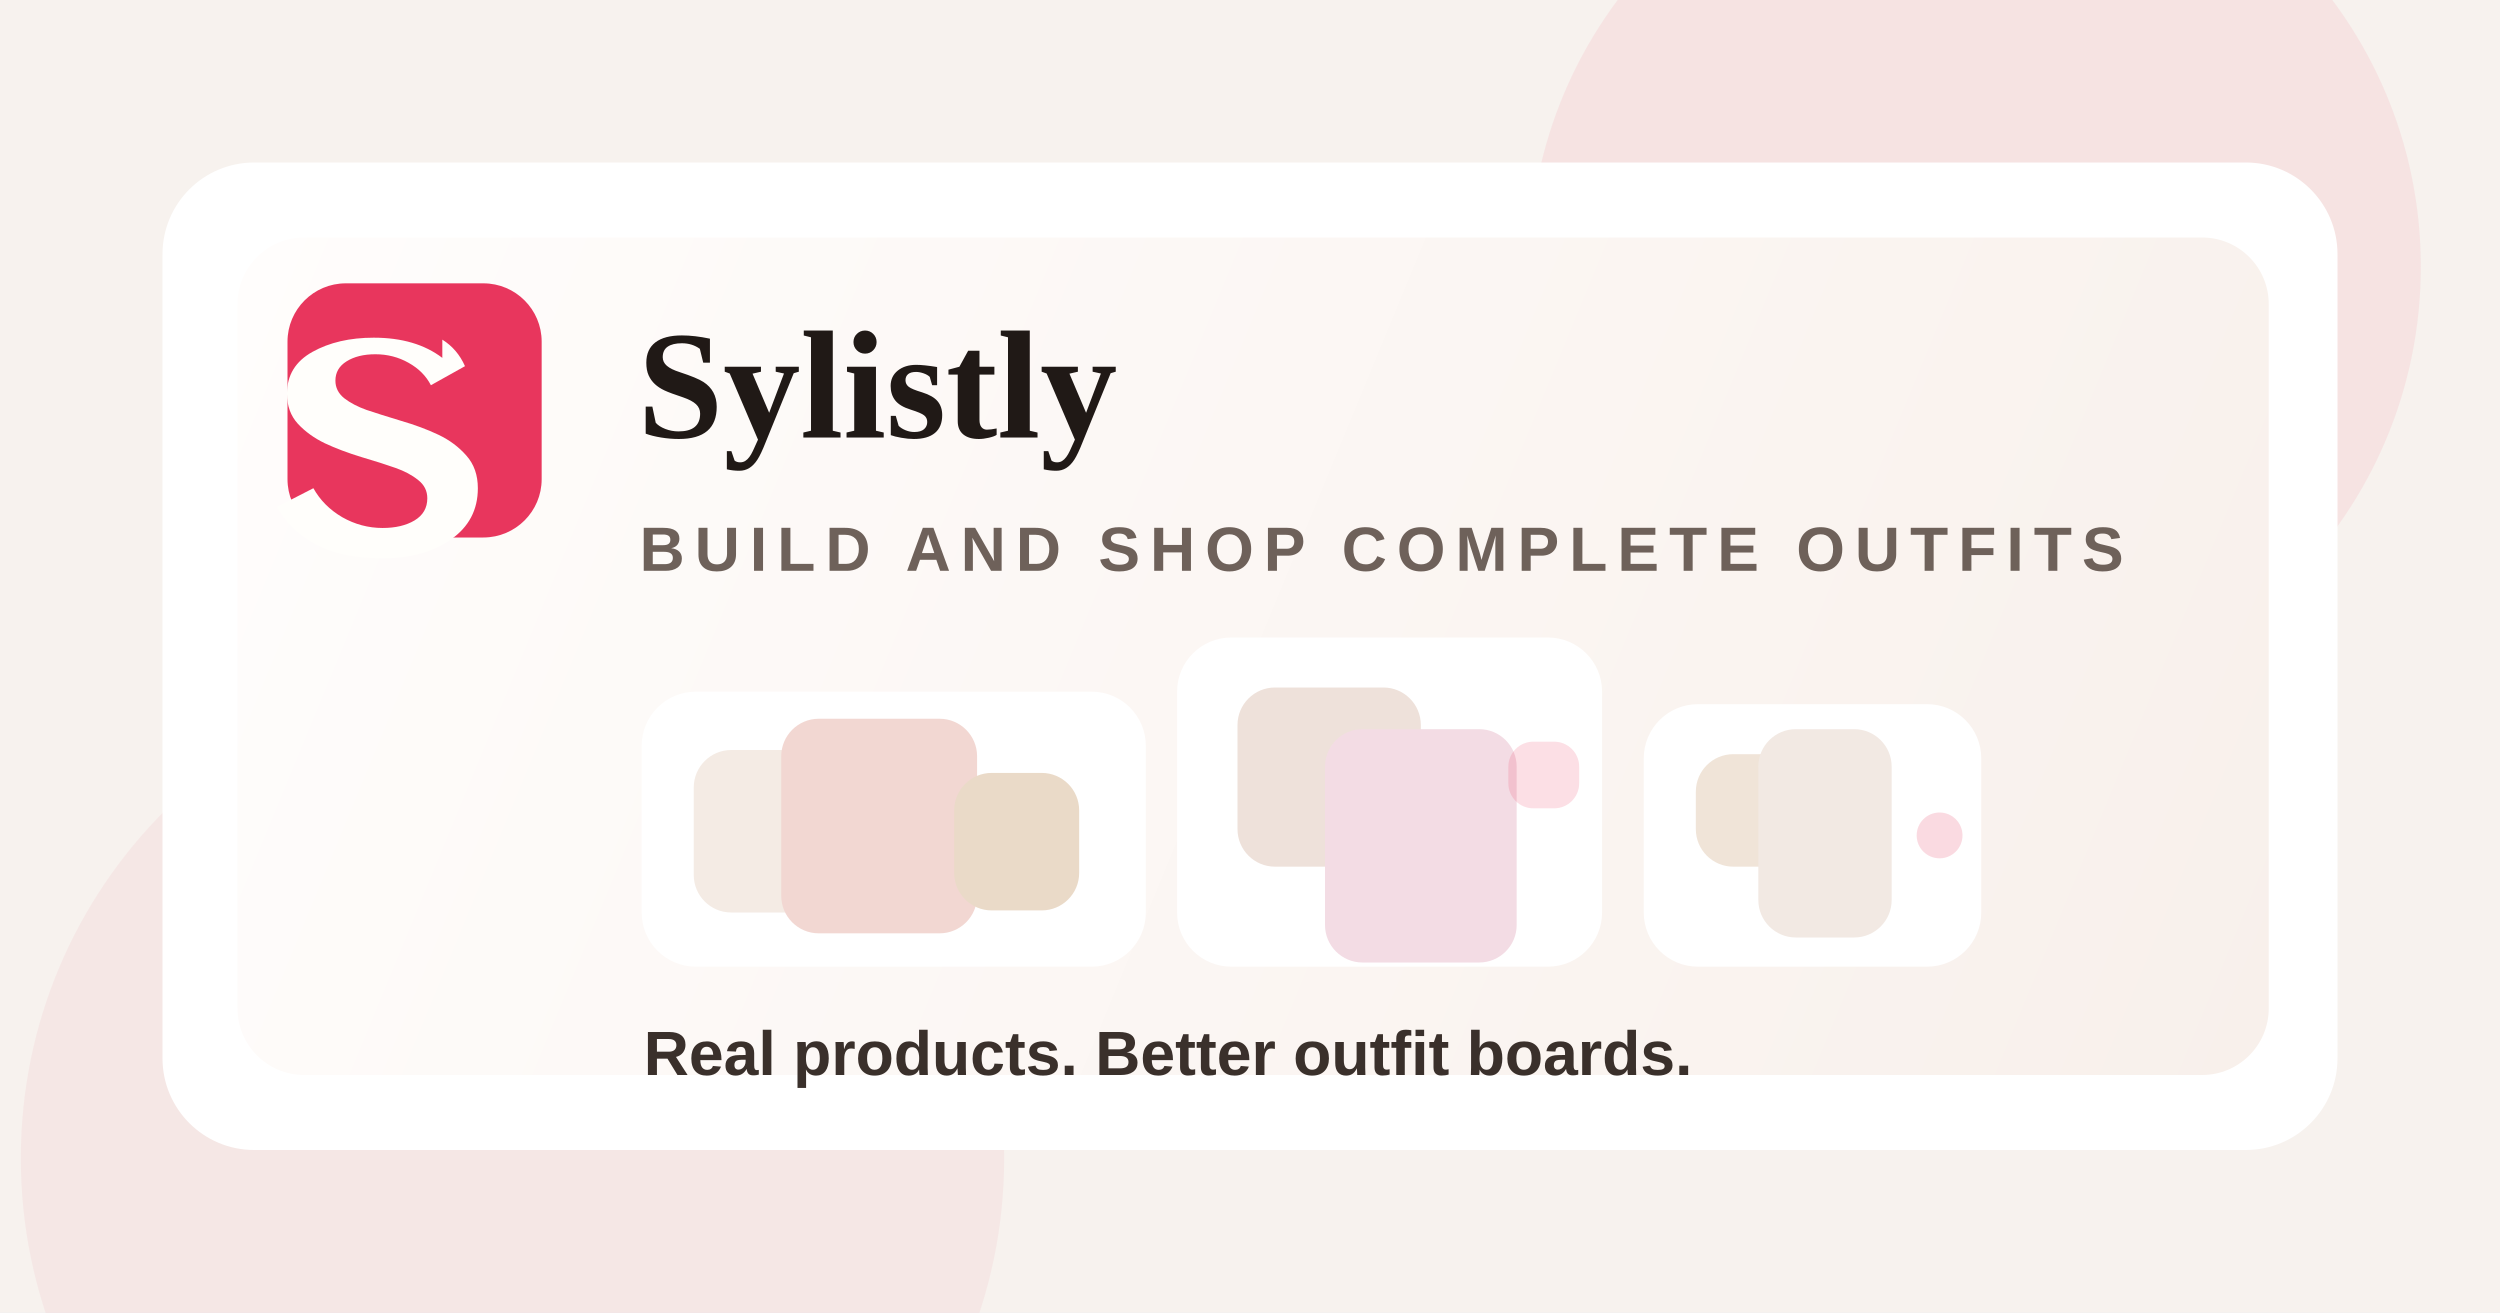
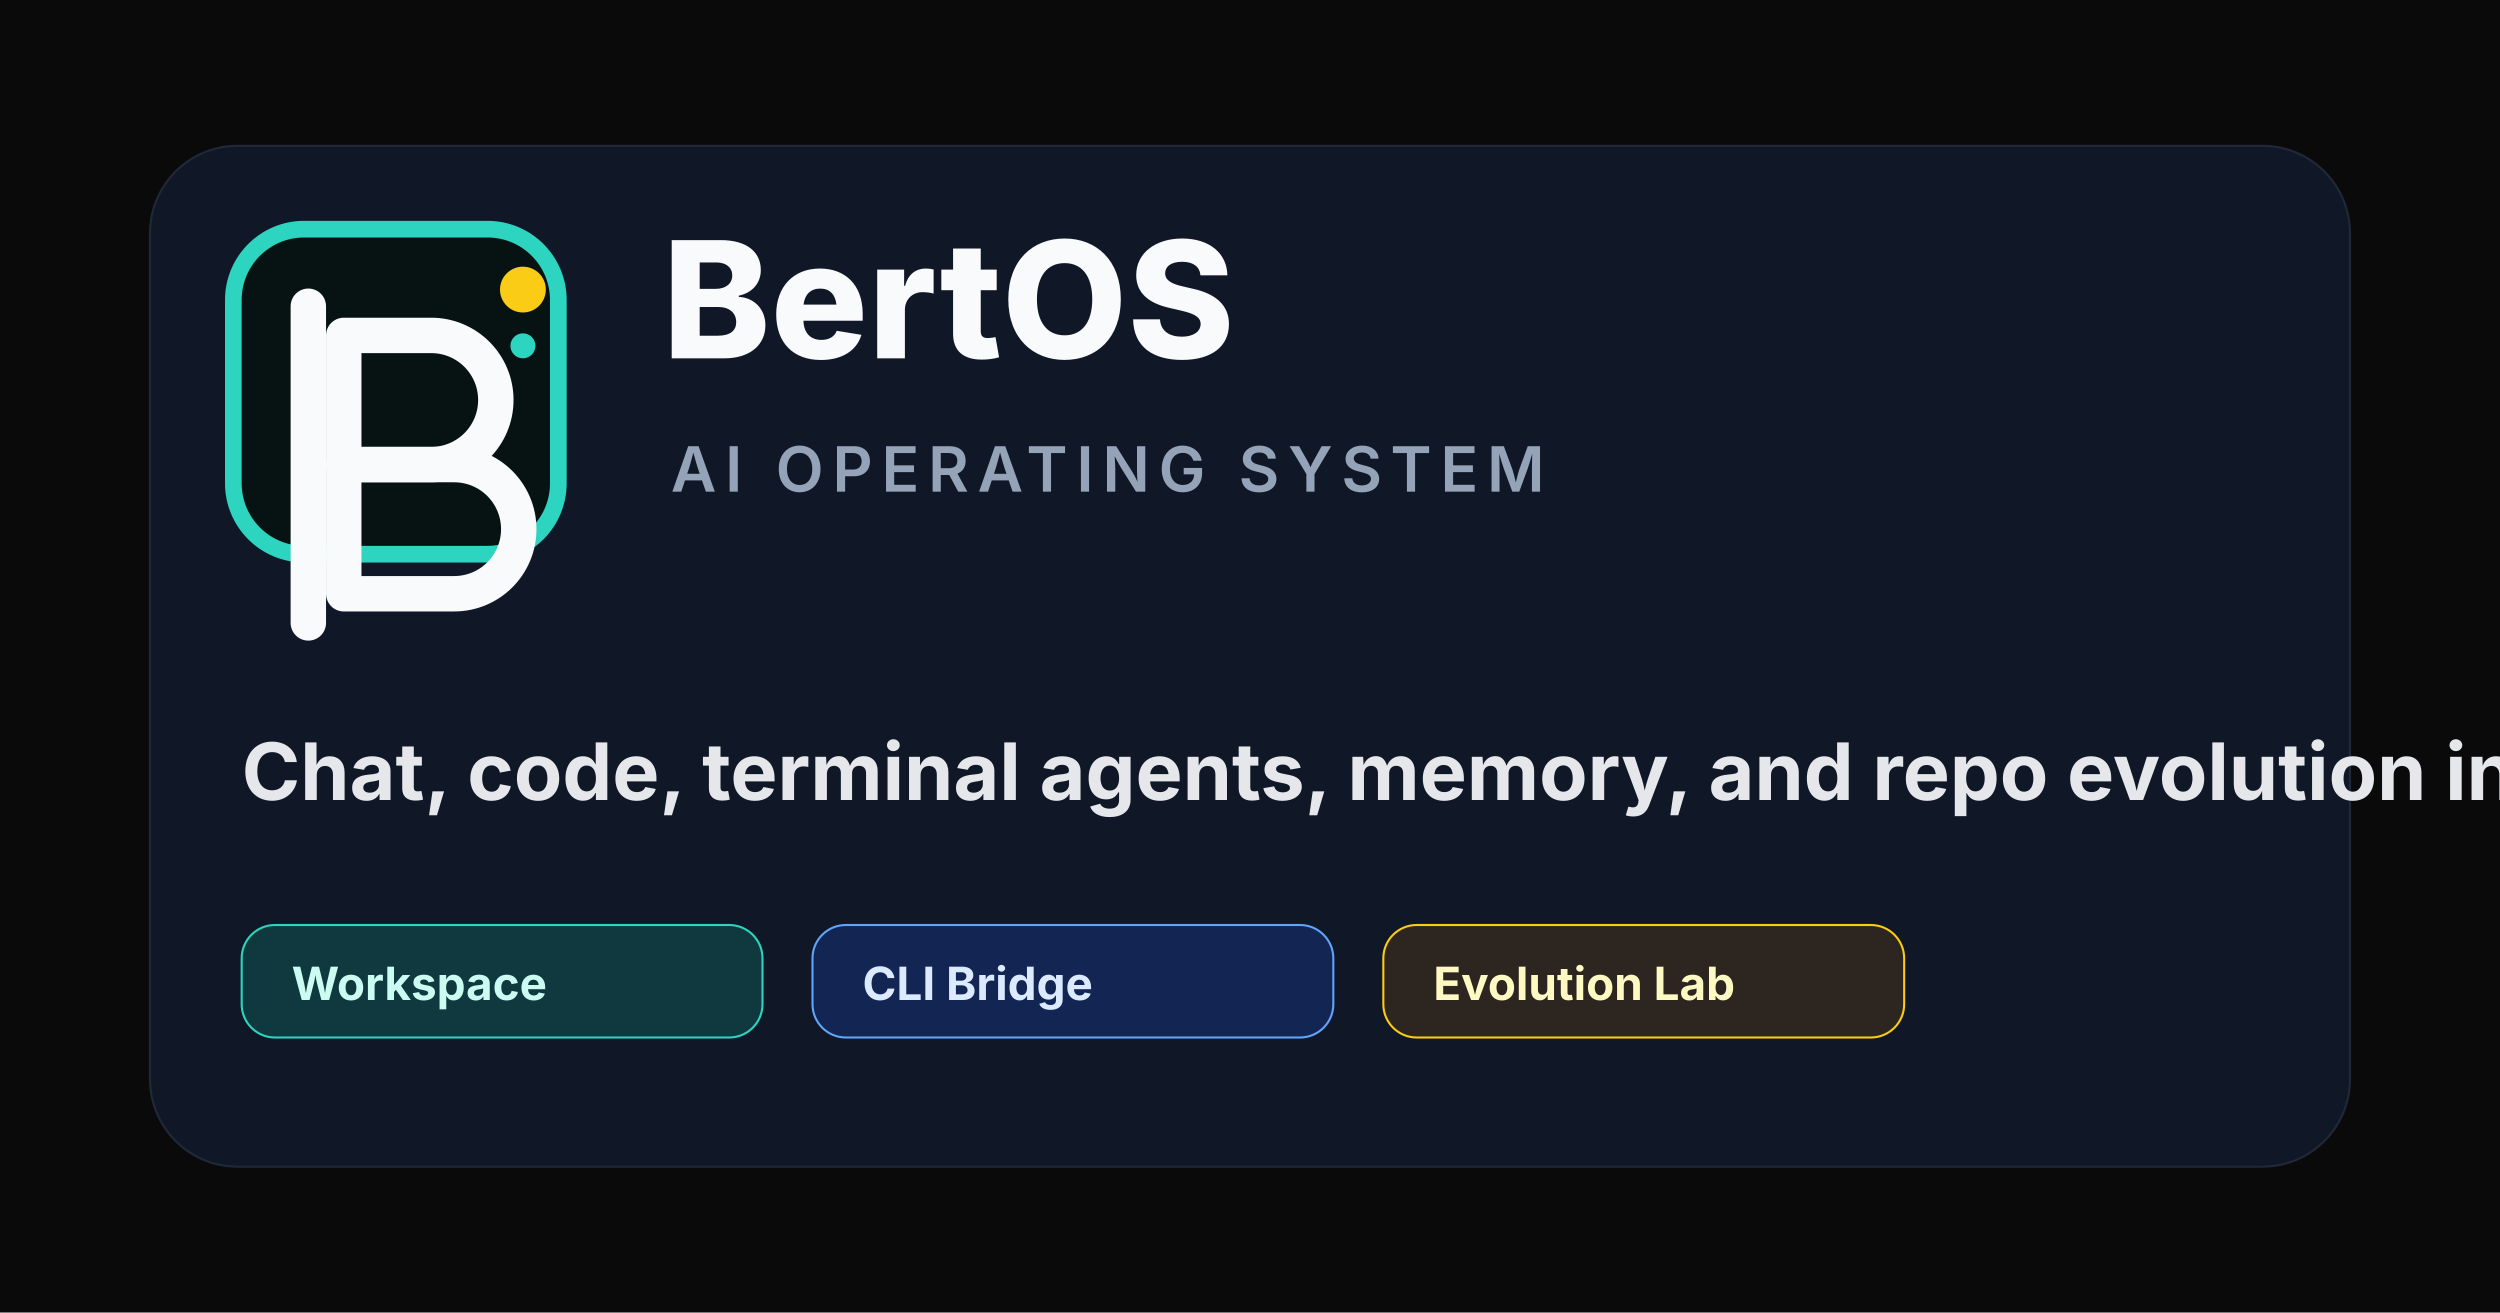
<svg xmlns="http://www.w3.org/2000/svg" width="1200" height="630" viewBox="0 0 1200 630" fill="none">
-   <rect width="1200" height="630" fill="#F7F2EE" />
-   <circle cx="948" cy="128" r="214" fill="#E8365D" fill-opacity="0.08" />
-   <circle cx="246" cy="556" r="236" fill="#E8365D" fill-opacity="0.06" />
-   <rect x="78" y="78" width="1044" height="474" rx="44" fill="white" />
-   <rect x="114" y="114" width="975" height="402" rx="32" fill="url(#paint0_linear_123_2)" />
-   <rect x="138" y="136" width="122" height="122" rx="28" fill="#E8365D" />
-   <path d="M212.315 171.786C203.844 165.321 192.872 162.089 179.397 162.089C167.94 162.089 158.135 164.359 149.981 168.9C141.827 173.44 137.75 180.122 137.75 188.944C137.75 194.785 139.501 199.617 143.004 203.44C146.507 207.201 150.823 210.315 155.951 212.781C161.08 215.186 166.936 217.393 173.519 219.4C180.102 221.344 185.535 223.076 189.819 224.596C194.164 226.116 197.783 228.047 200.676 230.389C203.631 232.668 205.108 235.601 205.108 239.188C205.108 243.812 203.059 247.357 198.959 249.824C194.921 252.228 189.819 253.431 183.652 253.431C176.796 253.431 170.334 251.704 164.265 248.252C158.257 244.737 153.642 240.1 150.422 234.341L132.898 243.34C137.182 251.038 143.504 257.073 151.864 261.445C160.224 265.817 170.834 268.003 183.768 268.003C196.95 268.003 207.829 264.991 216.407 258.967C225.048 252.942 229.368 244.737 229.368 234.355C229.368 228.047 227.546 222.84 223.902 218.733C220.258 214.563 215.777 211.214 210.458 208.686C205.139 206.158 199.127 203.919 192.42 201.969C185.775 199.962 180.287 198.23 175.958 196.773C171.69 195.253 168.113 193.379 165.227 191.151C162.408 188.872 160.999 186.063 160.999 182.724C160.999 178.771 162.776 175.684 166.331 173.464C169.953 171.182 174.558 170.041 180.147 170.041C185.945 170.041 191.257 171.404 196.081 174.13C200.973 176.857 204.555 180.45 206.827 184.909L223.197 175.763C220.78 170.297 217.153 166.053 212.315 163.03V171.786Z" fill="#FFFEFB" />
-   <text x="306" y="210" fill="#201916" font-family="Georgia, 'Times New Roman', serif" font-size="74" font-weight="700">Sylistly</text>
-   <text x="307" y="274" fill="#6E615A" font-family="Arial, sans-serif" font-size="30" font-weight="600" letter-spacing="0.16em">BUILD AND SHOP COMPLETE OUTFITS</text>
-   <rect x="308" y="332" width="242" height="132" rx="26" fill="white" />
-   <rect x="565" y="306" width="204" height="158" rx="26" fill="white" />
-   <rect x="789" y="338" width="162" height="126" rx="26" fill="white" />
-   <rect x="333" y="360" width="110" height="78" rx="18" fill="#F4EBE4" />
-   <rect x="375" y="345" width="94" height="103" rx="18" fill="#F2D7D2" />
-   <rect x="458" y="371" width="60" height="66" rx="18" fill="#EADAC8" />
-   <rect x="594" y="330" width="88" height="86" rx="18" fill="#EEE1DA" />
-   <rect x="636" y="350" width="92" height="112" rx="18" fill="#F3DCE4" />
-   <rect x="724" y="356" width="34" height="32" rx="12" fill="#E8365D" fill-opacity="0.16" />
-   <rect x="814" y="362" width="62" height="54" rx="18" fill="#F0E4D8" />
-   <rect x="844" y="350" width="64" height="100" rx="18" fill="#F2E9E3" />
-   <rect x="920" y="390" width="22" height="22" rx="11" fill="#E8365D" fill-opacity="0.18" />
-   <text x="309" y="516" fill="#3A302B" font-family="Arial, sans-serif" font-size="30" font-weight="700">Real products. Better outfit boards.</text>
-   <defs>
-     <linearGradient id="paint0_linear_123_2" x1="114" y1="114" x2="1089" y2="516" gradientUnits="userSpaceOnUse">
-       <stop stop-color="#FFFDFC" />
-       <stop offset="1" stop-color="#F8F0EB" />
-     </linearGradient>
-   </defs>
+   <rect width="1200" height="630" fill="#0A0A0B" />
+   <rect x="72" y="70" width="1056" height="490" rx="42" fill="#101827" stroke="#1F2937" />
+   <rect x="112" y="110" width="156" height="156" rx="34" fill="#071312" stroke="#2DD4BF" stroke-width="8" />
+   <path d="M165 161H207C224.121 161 238 174.879 238 192C238 209.121 224.121 223 207 223H165V161Z" stroke="#F8FAFC" stroke-width="17" stroke-linejoin="round" />
+   <path d="M165 223H218C235.121 223 249 236.879 249 254C249 271.121 235.121 285 218 285H165V223Z" stroke="#F8FAFC" stroke-width="17" stroke-linejoin="round" />
+   <path d="M148 147V299" stroke="#F8FAFC" stroke-width="17" stroke-linecap="round" />
+   <circle cx="251" cy="139" r="11" fill="#FACC15" />
+   <circle cx="251" cy="166" r="6" fill="#2DD4BF" />
+   <text x="318" y="172" fill="#F8FAFC" font-family="Inter, Arial, sans-serif" font-size="78" font-weight="800">BertOS</text>
+   <text x="322" y="236" fill="#94A3B8" font-family="Inter, Arial, sans-serif" font-size="30" font-weight="600" letter-spacing="0.14em">AI OPERATING SYSTEM</text>
+   <text x="116" y="384" fill="#E5E7EB" font-family="Inter, Arial, sans-serif" font-size="38" font-weight="700">Chat, code, terminal agents, memory, and repo evolution in one workspace.</text>
+   <rect x="116" y="444" width="250" height="54" rx="16" fill="#0F766E" fill-opacity="0.35" stroke="#2DD4BF" />
+   <text x="140" y="480" fill="#CCFBF1" font-family="Inter, Arial, sans-serif" font-size="22" font-weight="700">Workspace</text>
+   <rect x="390" y="444" width="250" height="54" rx="16" fill="#1D4ED8" fill-opacity="0.25" stroke="#60A5FA" />
+   <text x="414" y="480" fill="#DBEAFE" font-family="Inter, Arial, sans-serif" font-size="22" font-weight="700">CLI Bridge</text>
+   <rect x="664" y="444" width="250" height="54" rx="16" fill="#854D0E" fill-opacity="0.25" stroke="#FACC15" />
+   <text x="688" y="480" fill="#FEF9C3" font-family="Inter, Arial, sans-serif" font-size="22" font-weight="700">Evolution Lab</text>
</svg>
